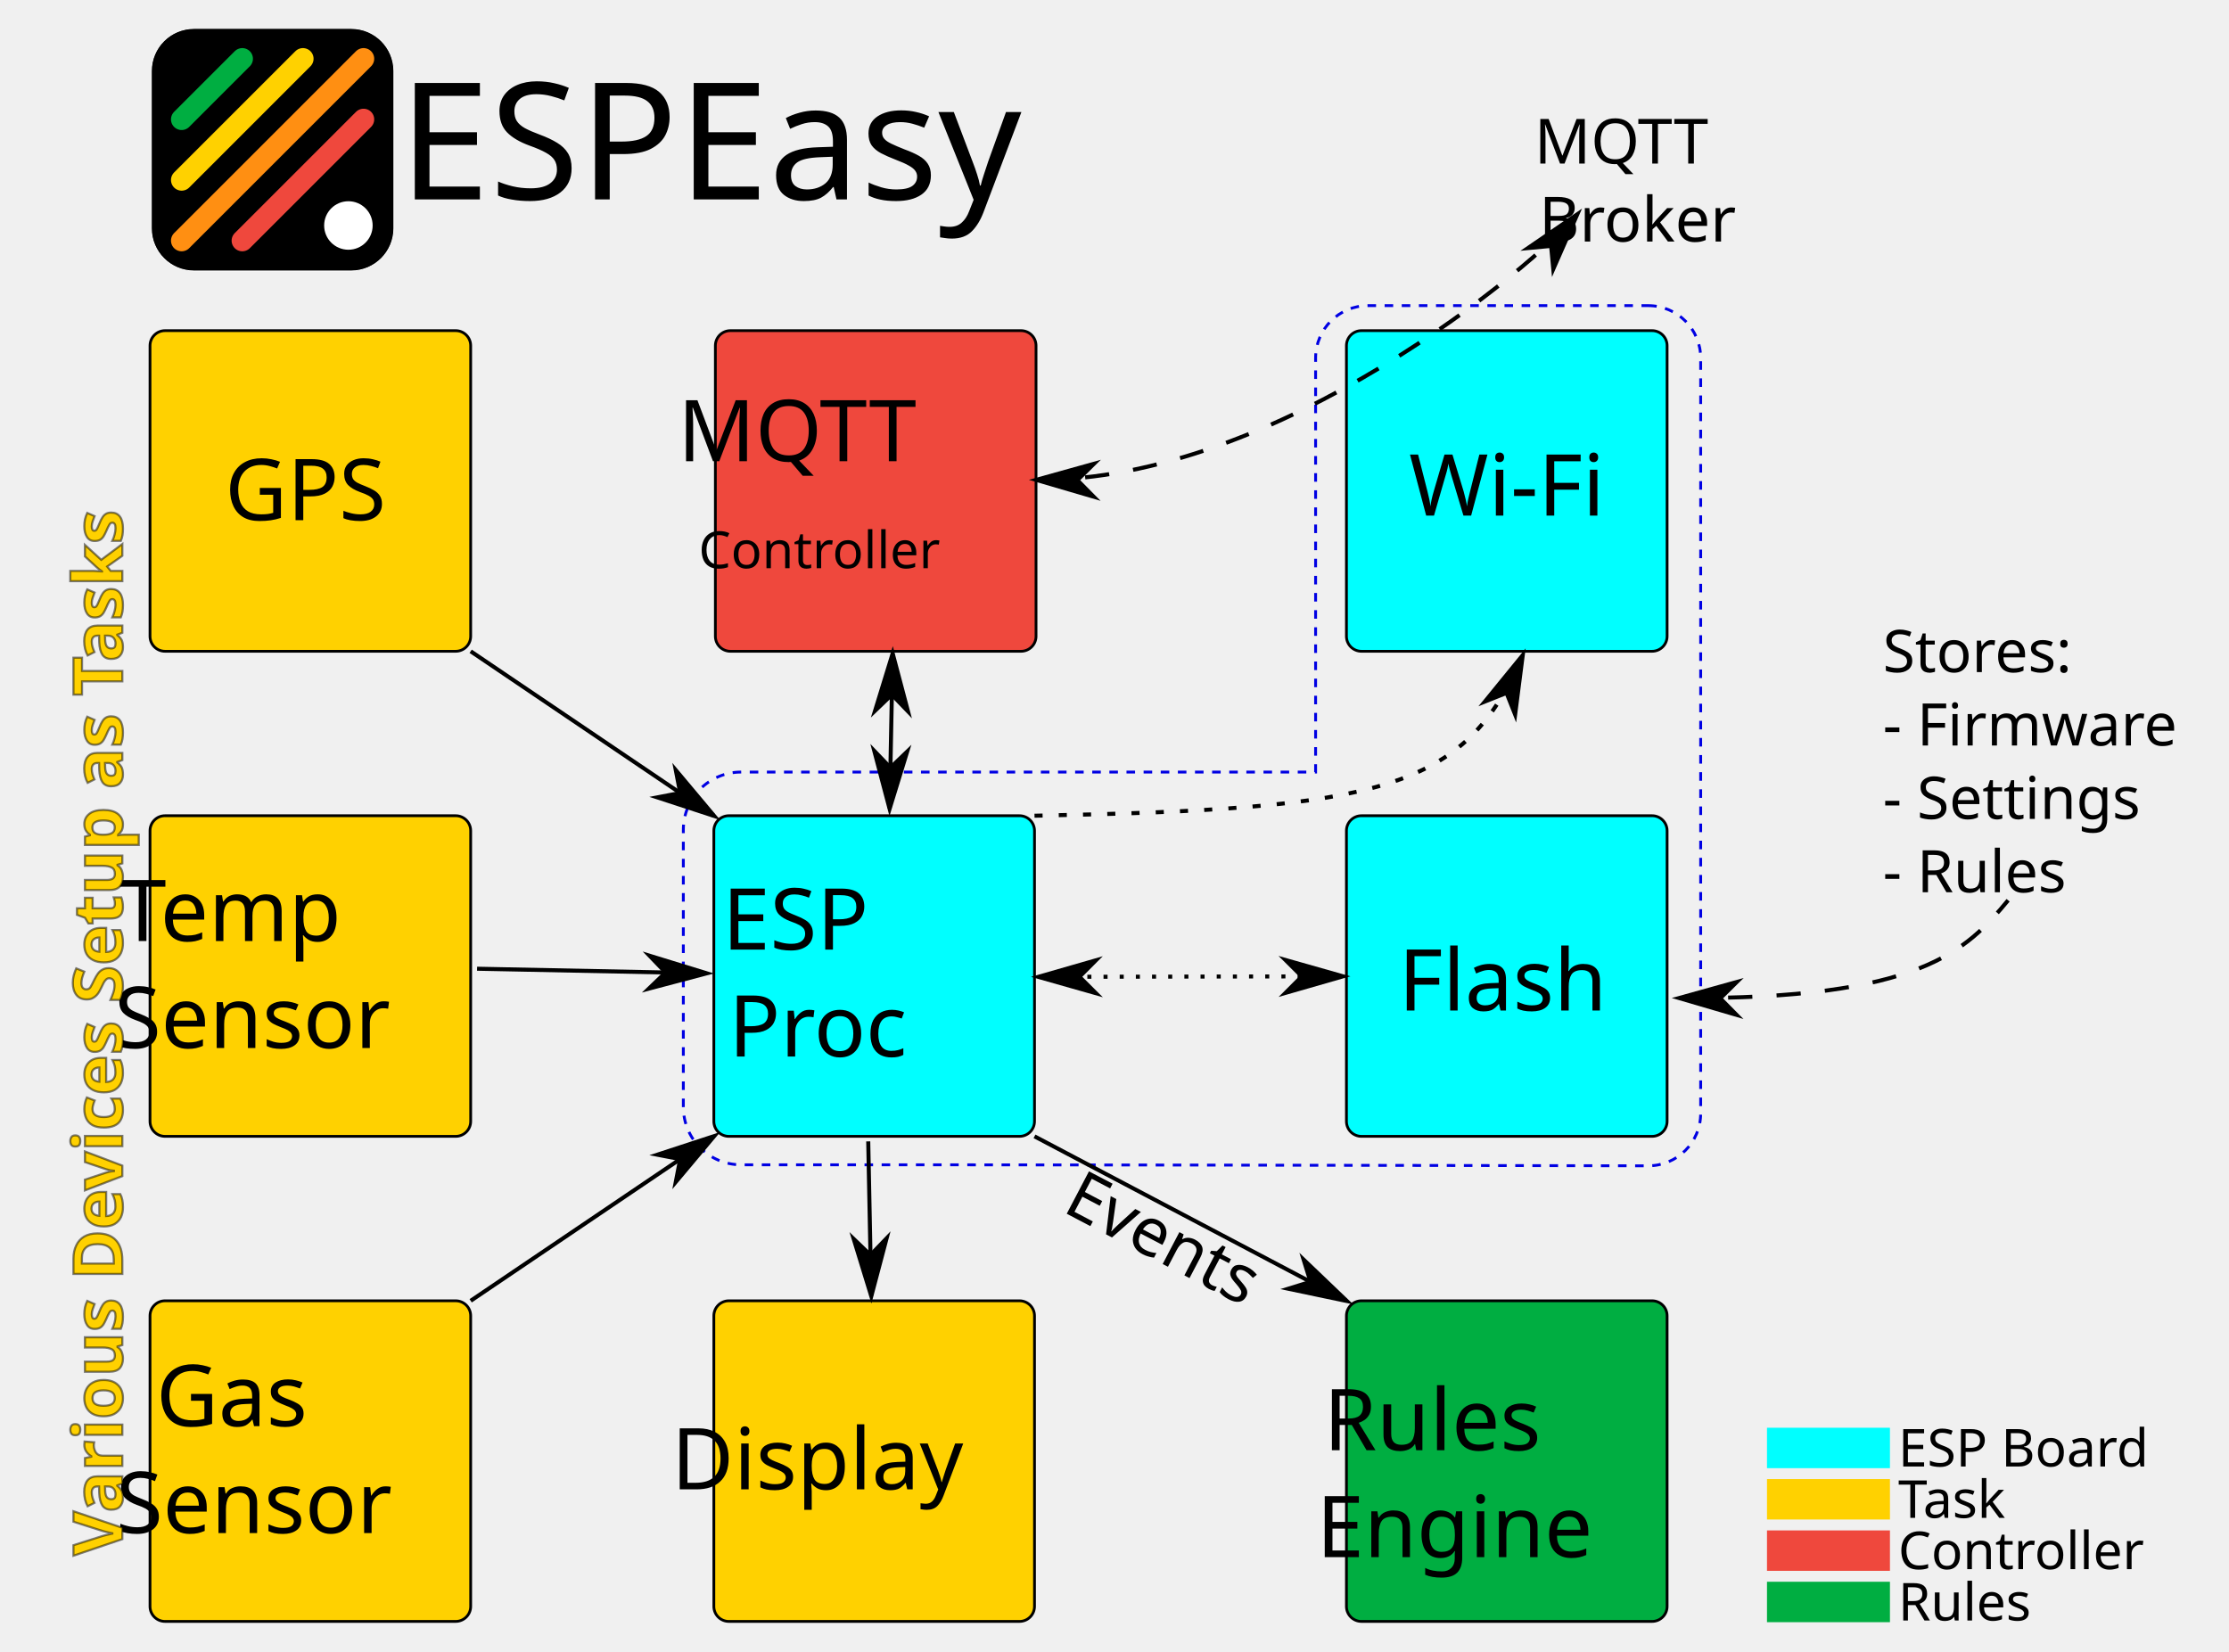
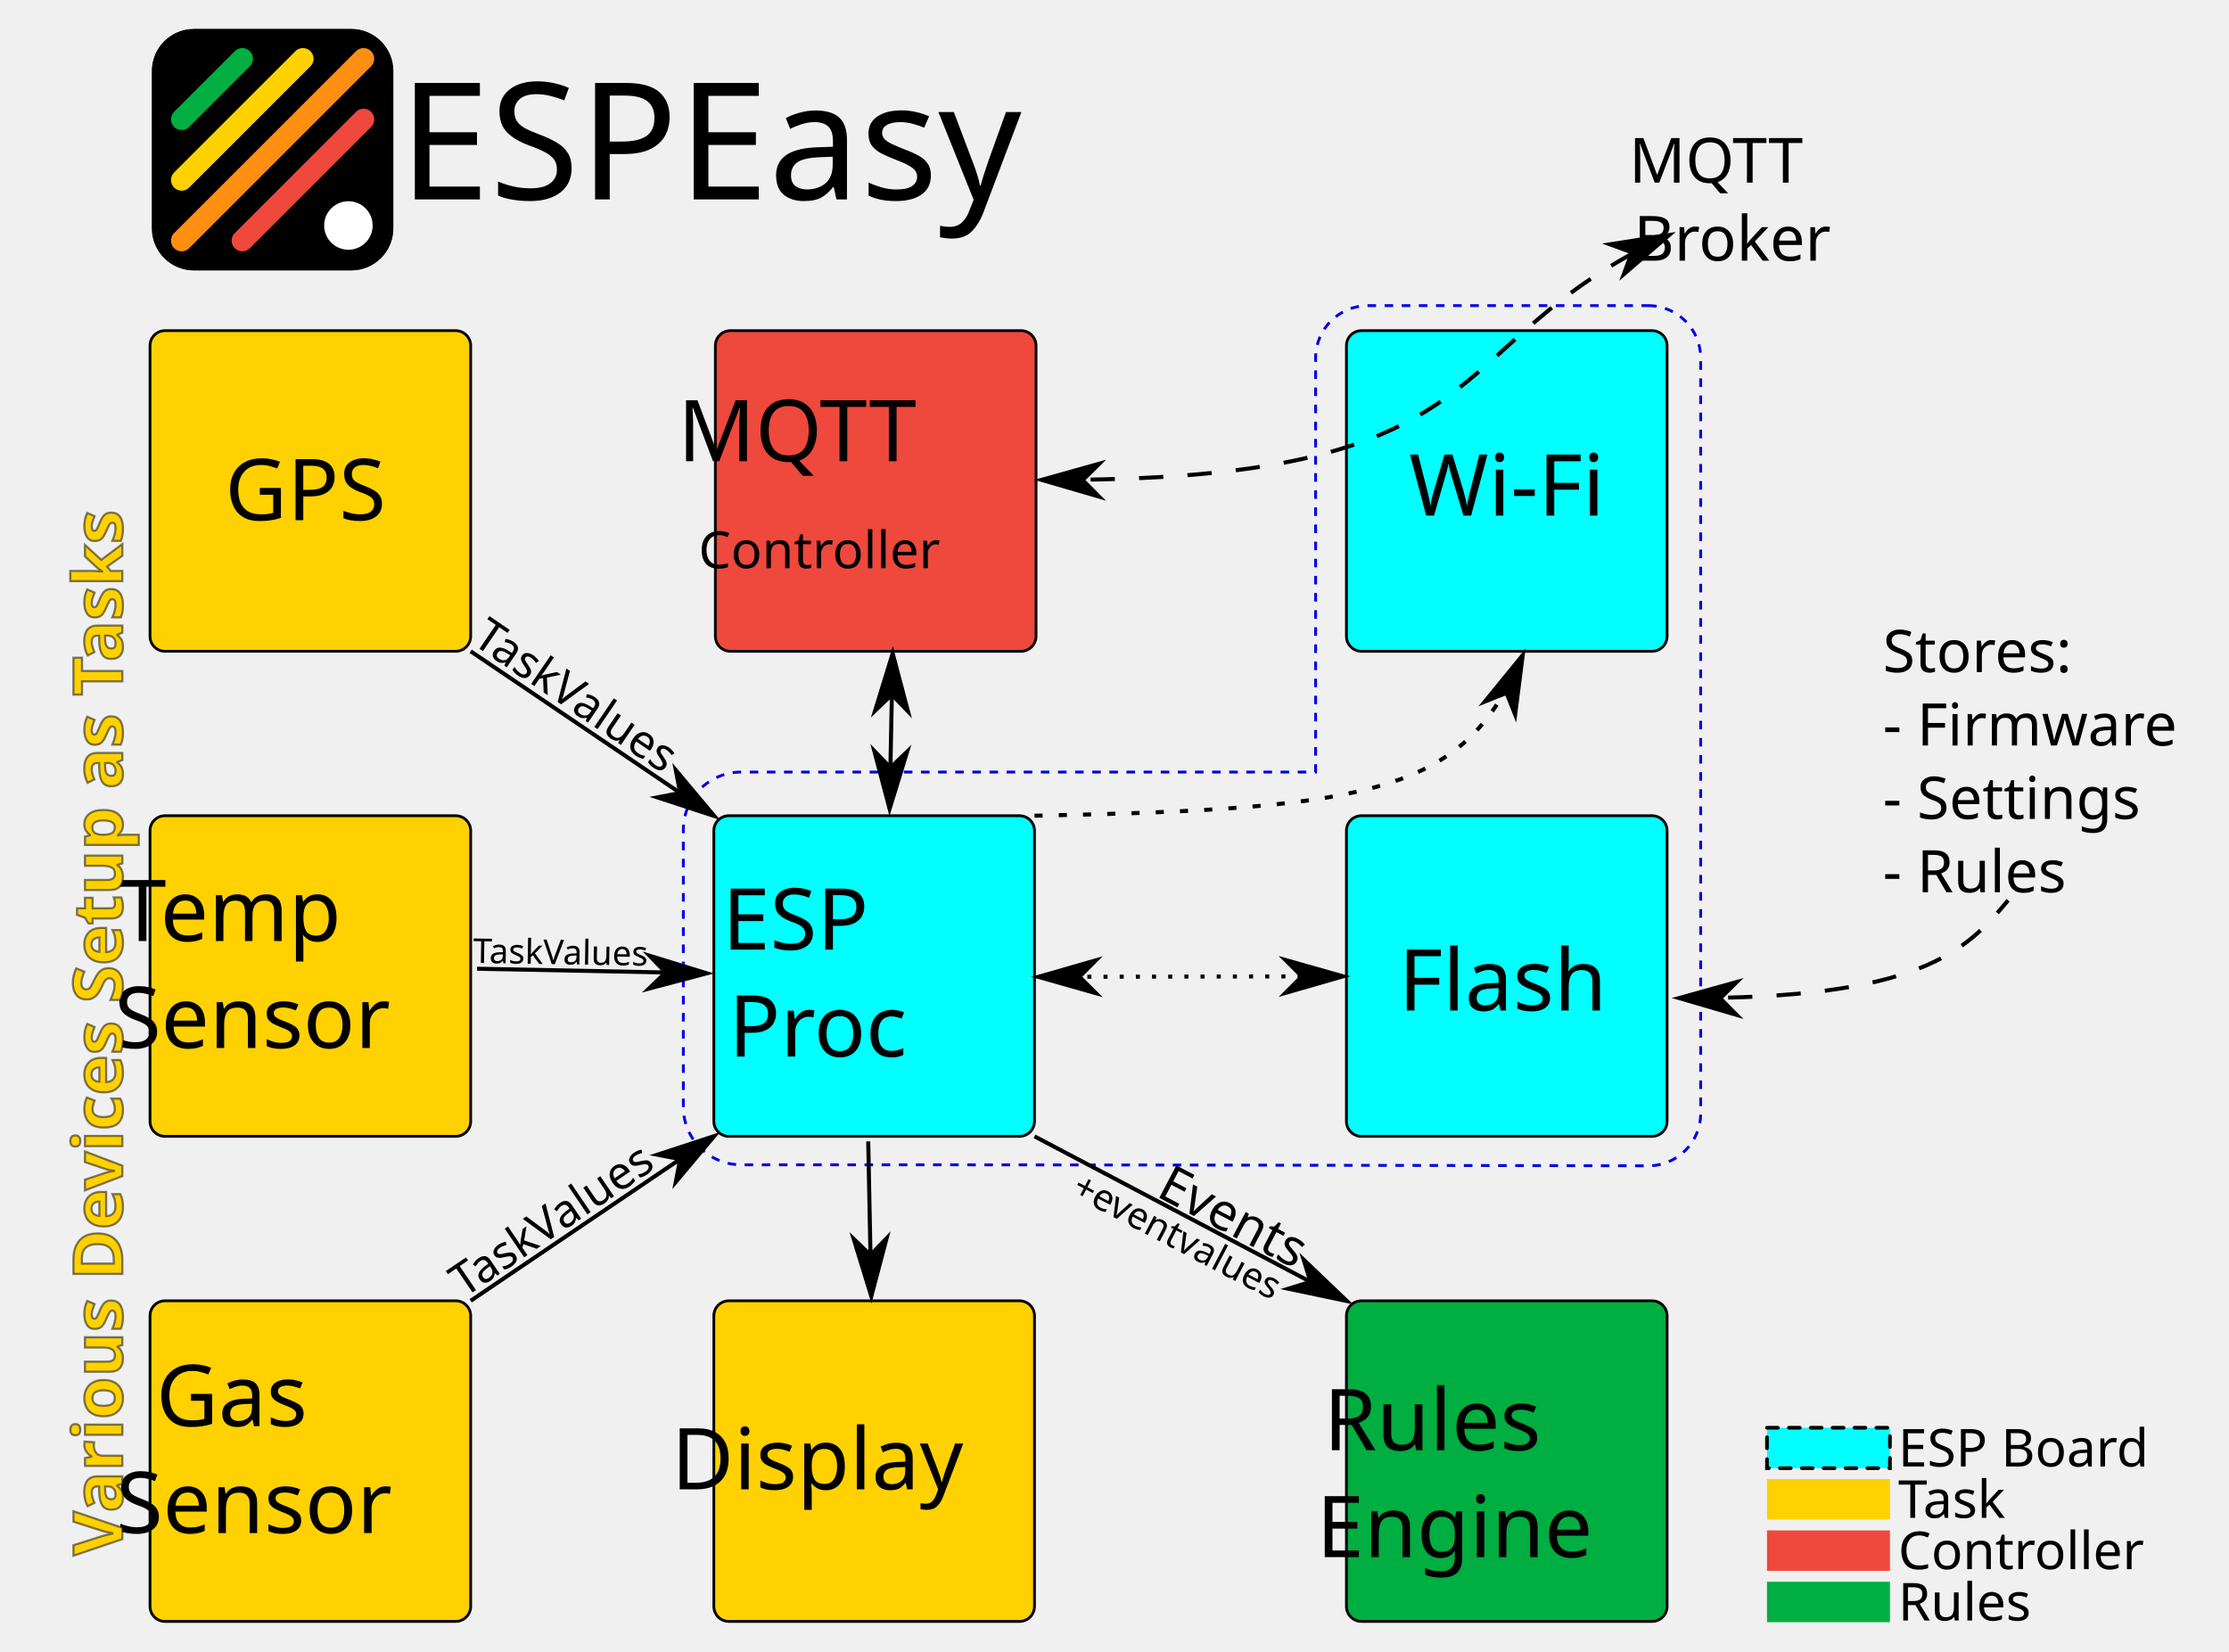
<svg xmlns="http://www.w3.org/2000/svg" id="svg8" version="1.1" viewBox="0 0 275.689 204.328" height="204.328mm" width="275.689mm">
  <defs id="defs2">
    <marker orient="auto" refY="0" refX="0" id="marker1374" style="overflow:visible">
      <path id="path1372" d="M 0,0 5,-5 -12.5,0 5,5 Z" style="fill:#000000;fill-opacity:1;fill-rule:evenodd;stroke:#000000;stroke-width:1pt;stroke-opacity:1" transform="matrix(-0.8,0,0,-0.8,-10,0)" />
    </marker>
    <marker style="overflow:visible" id="marker1068" refX="0" refY="0" orient="auto" viewBox="0 0 17.774 10.156" markerWidth="17.774" markerHeight="10.156" preserveAspectRatio="xMidYMid">
      <path transform="matrix(0.8,0,0,0.8,10,0)" style="fill:#000000;fill-opacity:1;fill-rule:evenodd;stroke:#000000;stroke-width:1pt;stroke-opacity:1" d="M 0,0 5,-5 -12.5,0 5,5 Z" id="path1066" />
    </marker>
    <marker orient="auto" refY="0" refX="0" id="marker2362" style="overflow:visible">
      <path id="path2360" d="M 0,0 5,-5 -12.5,0 5,5 Z" style="fill:#000000;fill-opacity:1;fill-rule:evenodd;stroke:#000000;stroke-width:1pt;stroke-opacity:1" transform="matrix(-0.8,0,0,-0.8,-10,0)" />
    </marker>
    <marker orient="auto" refY="0" refX="0" id="marker1742" style="overflow:visible">
      <path id="path1740" d="M 0,0 5,-5 -12.5,0 5,5 Z" style="fill:#000000;fill-opacity:1;fill-rule:evenodd;stroke:#000000;stroke-width:1pt;stroke-opacity:1" transform="matrix(0.8,0,0,0.8,10,0)" />
    </marker>
    <marker style="overflow:visible" id="Arrow1Lstart" refX="0" refY="0" orient="auto">
      <path transform="matrix(0.8,0,0,0.8,10,0)" style="fill:#000000;fill-opacity:1;fill-rule:evenodd;stroke:#000000;stroke-width:1pt;stroke-opacity:1" d="M 0,0 5,-5 -12.5,0 5,5 Z" id="path1079" />
    </marker>
    <marker style="overflow:visible" id="marker1586" refX="0" refY="0" orient="auto">
      <path transform="matrix(-0.8,0,0,-0.8,-10,0)" style="fill:#000000;fill-opacity:1;fill-rule:evenodd;stroke:#000000;stroke-width:1pt;stroke-opacity:1" d="M 0,0 5,-5 -12.5,0 5,5 Z" id="path1584" />
    </marker>
    <marker orient="auto" refY="0" refX="0" id="marker1527" style="overflow:visible">
      <path id="path1525" d="M 0,0 5,-5 -12.5,0 5,5 Z" style="fill:#000000;fill-opacity:1;fill-rule:evenodd;stroke:#000000;stroke-width:1pt;stroke-opacity:1" transform="matrix(-0.8,0,0,-0.8,-10,0)" />
    </marker>
    <marker style="overflow:visible" id="marker1479" refX="0" refY="0" orient="auto">
      <path transform="matrix(-0.8,0,0,-0.8,-10,0)" style="fill:#000000;fill-opacity:1;fill-rule:evenodd;stroke:#000000;stroke-width:1pt;stroke-opacity:1" d="M 0,0 5,-5 -12.5,0 5,5 Z" id="path1477" />
    </marker>
    <marker orient="auto" refY="0" refX="0" id="marker1437" style="overflow:visible">
      <path id="path1435" d="M 0,0 5,-5 -12.5,0 5,5 Z" style="fill:#000000;fill-opacity:1;fill-rule:evenodd;stroke:#000000;stroke-width:1pt;stroke-opacity:1" transform="matrix(-0.8,0,0,-0.8,-10,0)" />
    </marker>
    <marker style="overflow:visible" id="marker1401" refX="0" refY="0" orient="auto">
      <path transform="matrix(-0.8,0,0,-0.8,-10,0)" style="fill:#000000;fill-opacity:1;fill-rule:evenodd;stroke:#000000;stroke-width:1pt;stroke-opacity:1" d="M 0,0 5,-5 -12.5,0 5,5 Z" id="path1399" />
    </marker>
    <marker orient="auto" refY="0" refX="0" id="marker1359" style="overflow:visible">
      <path id="path1357" d="M 0,0 5,-5 -12.5,0 5,5 Z" style="fill:#000000;fill-opacity:1;fill-rule:evenodd;stroke:#000000;stroke-width:1pt;stroke-opacity:1" transform="matrix(-0.8,0,0,-0.8,-10,0)" />
    </marker>
    <marker style="overflow:visible" id="Arrow1Lend" refX="0" refY="0" orient="auto">
      <path transform="matrix(-0.8,0,0,-0.8,-10,0)" style="fill:#000000;fill-opacity:1;fill-rule:evenodd;stroke:#000000;stroke-width:1pt;stroke-opacity:1" d="M 0,0 5,-5 -12.5,0 5,5 Z" id="path1082" />
    </marker>
  </defs>
  <g id="layer1" transform="translate(-9.220799,-3.207234)">
    <rect style="fill:#00ffff;stroke:#000000;stroke-width:0.34;stroke-opacity:1;fill-opacity:1" id="rect1368" width="39.66" height="39.66" x="175.752" y="44.106" ry="1.857" />
    <rect ry="1.857" y="164.106" x="175.752" height="39.66" width="39.66" id="rect863" style="fill:#00ae41;fill-opacity:1;stroke:#000000;stroke-width:0.34;stroke-opacity:1" />
    <rect ry="1.857" y="44.106" x="27.775" height="39.66" width="39.66" id="rect833" style="fill:#ffd100;fill-opacity:1;stroke:#000000;stroke-width:0.34;stroke-opacity:1" />
    <text id="text837" y="67.547" x="37.042" style="font-style:normal;font-weight:normal;font-size:10.583px;line-height:1.25;font-family:sans-serif;fill:#000000;fill-opacity:1;stroke:none;stroke-width:0.265" xml:space="preserve">
      <tspan style="stroke-width:0.265" y="67.547" x="37.042" id="tspan835">GPS</tspan>
    </text>
    <rect style="fill:#ffd100;fill-opacity:1;stroke:#000000;stroke-width:0.34;stroke-opacity:1" id="rect839" width="39.66" height="39.66" x="27.775" y="104.106" ry="1.857" />
    <text xml:space="preserve" style="font-style:normal;font-weight:normal;font-size:10.583px;line-height:1.25;font-family:sans-serif;fill:#000000;fill-opacity:1;stroke:none;stroke-width:0.265" x="47.301" y="119.61" id="text843">
      <tspan id="tspan841" x="47.301" y="119.61" style="text-align:center;text-anchor:middle;stroke-width:0.265">Temp</tspan>
      <tspan x="47.301" y="132.839" style="text-align:center;text-anchor:middle;stroke-width:0.265" id="tspan1549">Sensor</tspan>
    </text>
    <rect style="fill:#00ffff;stroke:#000000;stroke-width:0.34;stroke-opacity:1" id="rect845" width="39.66" height="39.66" x="97.511" y="104.106" ry="1.857" />
    <text xml:space="preserve" style="font-style:normal;font-weight:normal;font-size:10.583px;line-height:1.25;font-family:sans-serif;fill:#000000;fill-opacity:1;stroke:none;stroke-width:0.265" x="117.243" y="120.668" id="text849">
      <tspan id="tspan847" x="117.243" y="120.668" style="text-align:center;text-anchor:middle;stroke-width:0.265">ESP</tspan>
      <tspan x="117.243" y="133.897" style="text-align:center;text-anchor:middle;stroke-width:0.265" id="tspan1052">Proc</tspan>
    </text>
    <rect ry="1.857" y="164.106" x="97.511" height="39.66" width="39.66" id="rect851" style="fill:#ffd100;fill-opacity:1;stroke:#000000;stroke-width:0.34;stroke-opacity:1" />
    <rect style="fill:#00ffff;stroke:#000000;stroke-width:0.34;stroke-opacity:1" id="rect857" width="39.66" height="39.66" x="175.752" y="104.106" ry="1.857" />
    <text id="text867" y="128.205" x="182.185" style="font-style:normal;font-weight:normal;font-size:10.583px;line-height:1.25;font-family:sans-serif;fill:#000000;fill-opacity:1;stroke:none;stroke-width:0.265" xml:space="preserve">
      <tspan style="stroke-width:0.265" y="128.205" x="182.185" id="tspan865">Flash</tspan>
    </text>
    <rect ry="1.857" y="44.106" x="97.7" height="39.66" width="39.66" id="rect883" style="fill:#ef483d;stroke:#000000;stroke-width:0.34;stroke-opacity:1;fill-opacity:1" />
    <text id="text889" y="66.98" x="183.489" style="font-style:normal;font-weight:normal;font-size:10.583px;line-height:1.25;font-family:sans-serif;fill:#000000;fill-opacity:1;stroke:none;stroke-width:0.265" xml:space="preserve">
      <tspan style="stroke-width:0.265" y="66.98" x="183.489" id="tspan887">Wi-Fi</tspan>
    </text>
    <path d="m 213.071,41.011 c 3.598,0 6.494,2.896 6.494,6.494 v 93.412 c 0,3.598 -2.896,6.494 -6.494,6.494 -37.746,-0.073 -78.9,-0.14 -112.175,-0.128 -3.965,0 -7.158,-3.192 -7.158,-7.158 v -34.262 c 0,-3.965 3.192,-7.158 7.158,-7.158 h 71.043 V 47.504 c 0,-3.598 2.897,-6.494 6.494,-6.494 z" style="fill:none;stroke:#0000e3;stroke-width:0.353;stroke-miterlimit:4;stroke-dasharray:1.059, 1.059;stroke-dashoffset:0;stroke-opacity:1" id="rect1075" />
    <path id="path1077" d="m 68.225,123.031 28.348,0.567" style="fill:none;stroke:#000000;stroke-width:0.5;stroke-linecap:butt;stroke-linejoin:miter;stroke-miterlimit:4;stroke-dasharray:none;stroke-opacity:1;marker-end:url(#Arrow1Lend)" />
    <path id="path1355" d="M 67.435,83.766 97.511,104.106" style="fill:none;stroke:#000000;stroke-width:0.5;stroke-linecap:butt;stroke-linejoin:miter;stroke-miterlimit:4;stroke-dasharray:none;stroke-opacity:1;marker-end:url(#marker1359)" />
    <path id="path1397" d="M 67.435,164.106 97.511,143.766" style="fill:none;stroke:#000000;stroke-width:0.5;stroke-linecap:butt;stroke-linejoin:miter;stroke-miterlimit:4;stroke-dasharray:none;stroke-opacity:1;marker-end:url(#marker1401)" />
    <path id="path1433" d="m 116.606,144.387 0.378,19.088" style="fill:none;stroke:#000000;stroke-width:0.5;stroke-linecap:butt;stroke-linejoin:miter;stroke-miterlimit:4;stroke-dasharray:none;stroke-opacity:1;marker-end:url(#marker1437)" />
    <g id="g1256" transform="translate(-149.1364,-170.1171)">
      <g id="g885" transform="matrix(0.2645833,0,0,0.2645833,173.5756,173.3431)">
        <path stroke="none" fill="#000000" d="M 13.218,106.68 V 33.144 c 0,-11.005 8.921,-19.926 19.926,-19.926 h 73.536 c 11,0 19.93,8.921 19.93,19.926 v 73.536 c 0,11 -8.93,19.93 -19.93,19.93 H 33.144 c -11.005,0 -19.926,-8.93 -19.926,-19.93 z M 126.61,13.218" id="path25" />
        <path stroke="#ffffff" stroke-width="0.399" fill="none" d="M 13.218,106.68 V 33.144 c 0,-11.005 8.921,-19.926 19.926,-19.926 h 73.536 c 11,0 19.93,8.921 19.93,19.926 v 73.536 c 0,11 -8.93,19.93 -19.93,19.93 H 33.144 c -11.005,0 -19.926,-8.93 -19.926,-19.93 z M 126.61,13.218" id="path27" />
        <path stroke="#00ae41" stroke-width="9.963" stroke-linecap="round" fill="none" d="M 27.392,55.739 55.739,27.392" id="path29" />
        <path stroke="#ffd100" stroke-width="9.963" stroke-linecap="round" fill="none" d="M 27.392,84.085 84.085,27.392" id="path31" />
        <path stroke="#ff8f12" stroke-width="9.963" stroke-linecap="round" fill="none" d="M 27.392,112.43 112.43,27.392" id="path33" />
        <path stroke="#ef483d" stroke-width="9.963" stroke-linecap="round" fill="none" d="M 55.739,112.43 112.43,55.739" id="path35" />
        <path stroke="none" fill="#ffffff" d="m 116.68,105.35 c 0,-6.267 -5.07,-11.343 -11.33,-11.343 -6.267,0 -11.343,5.076 -11.343,11.343 0,6.26 5.076,11.33 11.343,11.33 6.26,0 11.33,-5.07 11.33,-11.33 z m -11.33,0" id="path37" />
      </g>
      <text xml:space="preserve" style="font-style:normal;font-weight:normal;font-size:20.174px;line-height:1.25;font-family:sans-serif;fill:#000000;fill-opacity:1;stroke:none;stroke-width:0.504" x="207.71" y="197.99" id="text949">
        <tspan x="207.71" y="197.99" style="font-style:normal;font-variant:normal;font-weight:normal;font-stretch:normal;font-family:Calibri;-inkscape-font-specification:Calibri;stroke-width:0.504" id="tspan1037">ESPEasy</tspan>
      </text>
    </g>
    <path id="path1475" d="m 137.171,143.766 38.581,20.34" style="fill:none;stroke:#000000;stroke-width:0.5;stroke-linecap:butt;stroke-linejoin:miter;stroke-miterlimit:4;stroke-dasharray:none;stroke-opacity:1;marker-end:url(#marker1479)" />
    <path id="path1523" d="m 137.707,124.038 37.563,-0.066" style="fill:none;stroke:#000000;stroke-width:0.5;stroke-linecap:butt;stroke-linejoin:miter;stroke-miterlimit:4;stroke-dasharray:0.5,1.5;stroke-dashoffset:0;stroke-opacity:1;marker-start:url(#marker1742);marker-end:url(#marker1527)" />
    <path id="path1582" d="M 119.629,84.1 119.251,103.188" style="fill:none;stroke:#000000;stroke-width:0.5;stroke-linecap:butt;stroke-linejoin:miter;stroke-miterlimit:4;stroke-dasharray:none;stroke-dashoffset:0;stroke-opacity:1;marker-start:url(#Arrow1Lstart);marker-end:url(#marker1586)" />
-     <text id="text1942" y="23.437" x="216.772" style="font-style:normal;font-weight:normal;font-size:7.719px;line-height:1.25;font-family:sans-serif;fill:#000000;fill-opacity:1;stroke:none;stroke-width:0.193" xml:space="preserve">
-       <tspan id="tspan2258" style="text-align:center;text-anchor:middle;stroke-width:0.193" y="23.437" x="216.772">MQTT</tspan>
-       <tspan style="text-align:center;text-anchor:middle;stroke-width:0.193" y="33.086" x="216.772" id="tspan1030">Broker</tspan>
+     <text id="text1942" y="25.8" x="228.489" style="font-style:normal;font-weight:normal;font-size:7.719px;line-height:1.25;font-family:sans-serif;fill:#000000;fill-opacity:1;stroke:none;stroke-width:0.193" xml:space="preserve">
+       <tspan id="tspan2258" style="text-align:center;text-anchor:middle;stroke-width:0.193" y="25.8" x="228.489">MQTT</tspan>
+       <tspan style="text-align:center;text-anchor:middle;stroke-width:0.193" y="35.449" x="228.489" id="tspan1030">Broker</tspan>
    </text>
    <path id="path1944" d="m 216.958,126.66 c 29.795,0.194 35.483,-5.881 40.632,-12.095" style="fill:none;stroke:#000000;stroke-width:0.5;stroke-linecap:butt;stroke-linejoin:miter;stroke-miterlimit:4;stroke-dasharray:3, 3;stroke-dashoffset:0;stroke-opacity:1;marker-start:url(#marker1068)" />
    <text id="text2036" y="86.343" x="242.092" style="font-style:normal;font-weight:normal;font-size:7.262px;line-height:1.25;font-family:sans-serif;fill:#000000;fill-opacity:1;stroke:none;stroke-width:0.182" xml:space="preserve">
      <tspan id="tspan2038" style="stroke-width:0.182" y="86.343" x="242.092">Stores:</tspan>
      <tspan style="stroke-width:0.182" y="95.42" x="242.092" id="tspan1531">- Firmware</tspan>
      <tspan style="stroke-width:0.182" y="104.498" x="242.092" id="tspan1240">- Settings</tspan>
      <tspan style="stroke-width:0.182" y="113.575" x="242.092" id="tspan1244">- Rules</tspan>
    </text>
-     <path style="fill:none;stroke:#000000;stroke-width:0.5;stroke-linecap:butt;stroke-linejoin:miter;stroke-miterlimit:4;stroke-dasharray:3, 3;stroke-dashoffset:0;stroke-opacity:1;marker-end:url(#marker2362);marker-start:url(#marker1068)" d="m 137.446,62.565 c 29.795,0.194 61.676,-26.594 66.825,-32.809" id="path2358" />
+     <path style="fill:none;stroke:#000000;stroke-width:0.5;stroke-linecap:butt;stroke-linejoin:miter;stroke-miterlimit:4;stroke-dasharray:3, 3;stroke-dashoffset:0;stroke-opacity:1;marker-start:url(#marker1068);marker-end:url(#marker2362)" d="M 138.107,62.565 C 196.534,62.853 186.081,45.988 215.61,32.308" id="path2358" />
    <rect ry="1.857" y="164.106" x="27.775" height="39.66" width="39.66" id="rect1046" style="fill:#ffd100;fill-opacity:1;stroke:#000000;stroke-width:0.34;stroke-opacity:1" />
    <text id="text1050" y="179.609" x="47.518" style="font-style:normal;font-weight:normal;font-size:10.583px;line-height:1.25;font-family:sans-serif;fill:#000000;fill-opacity:1;stroke:none;stroke-width:0.265" xml:space="preserve">
      <tspan style="text-align:center;text-anchor:middle;stroke-width:0.265" y="179.609" x="47.518" id="tspan1048">Gas</tspan>
      <tspan style="text-align:center;text-anchor:middle;stroke-width:0.265" y="192.838" x="47.518" id="tspan1551">Sensor</tspan>
    </text>
    <text id="text1366" y="182.59" x="196.005" style="font-style:normal;font-weight:normal;font-size:10.583px;line-height:1.25;font-family:sans-serif;fill:#000000;fill-opacity:1;stroke:none;stroke-width:0.265" xml:space="preserve">
      <tspan id="tspan1364" style="text-align:center;text-anchor:middle;stroke-width:0.265" y="182.59" x="196.005">Rules</tspan>
      <tspan style="text-align:center;text-anchor:middle;stroke-width:0.265" y="195.819" x="196.005" id="tspan1501">Engine</tspan>
    </text>
    <path style="fill:none;stroke:#000000;stroke-width:0.5;stroke-linecap:butt;stroke-linejoin:miter;stroke-miterlimit:4;stroke-dasharray:1, 2;stroke-dashoffset:0;stroke-opacity:1;marker-end:url(#marker1374)" d="m 137.171,104.106 c 43.006,-0.83 53.201,-3.137 60.363,-19.805" id="path1370" />
-     <text xml:space="preserve" style="font-style:normal;font-weight:normal;font-size:8.295px;line-height:1.25;font-family:sans-serif;fill:#000000;fill-opacity:1;stroke:none;stroke-width:0.207" x="195.4" y="70.284" id="text1505" transform="rotate(27.65992)">
-       <tspan id="tspan1503" x="195.4" y="70.284" style="stroke-width:0.207">Events</tspan>
+     <text xml:space="preserve" style="font-style:normal;font-weight:normal;font-size:4.586px;line-height:1.25;font-family:sans-serif;fill:#000000;fill-opacity:1;stroke:none;stroke-width:0.207" x="195.478" y="67.974" id="text1505" transform="rotate(27.65992)">
+       <tspan id="tspan1503" x="195.478" y="67.974" style="font-size:4.586px;stroke-width:0.207">+eventvalues</tspan>
    </text>
    <g id="g1545" transform="translate(64.40592,171.6831)">
-       <rect y="8.126" x="163.361" height="5" width="15.208" id="rect1507" style="fill:#00ffff;fill-opacity:1;stroke:none;stroke-width:0.551;stroke-linecap:round;stroke-miterlimit:4;stroke-dasharray:3.307, 3.307;stroke-dashoffset:0" />
+       <rect y="8.126" x="163.361" height="5" width="15.208" id="rect1507" style="fill:#00ffff;fill-opacity:1;stroke:#000000;stroke-width:0.451;stroke-linecap:round;stroke-miterlimit:4;stroke-dasharray:1.353, 1.353;stroke-dashoffset:0;stroke-opacity:1" ry="2.7755576e-17" />
      <text id="text1511" y="12.919" x="179.588" style="font-style:normal;font-weight:normal;font-size:6.461px;line-height:1.25;font-family:sans-serif;fill:#000000;fill-opacity:1;stroke:none;stroke-width:0.162" xml:space="preserve">
        <tspan style="stroke-width:0.162" y="12.919" x="179.588" id="tspan1509">ESP Board</tspan>
      </text>
      <rect style="fill:#ffd100;fill-opacity:1;stroke:none;stroke-width:0.551;stroke-linecap:round;stroke-miterlimit:4;stroke-dasharray:3.307, 3.307;stroke-dashoffset:0" id="rect1513" width="15.208" height="5" x="163.361" y="14.476" />
      <text xml:space="preserve" style="font-style:normal;font-weight:normal;font-size:6.461px;line-height:1.25;font-family:sans-serif;fill:#000000;fill-opacity:1;stroke:none;stroke-width:0.162" x="179.588" y="19.269" id="text1517">
        <tspan id="tspan1515" x="179.588" y="19.269" style="stroke-width:0.162">Task</tspan>
      </text>
      <rect y="20.826" x="163.361" height="5" width="15.208" id="rect1519" style="fill:#ef483d;fill-opacity:1;stroke:none;stroke-width:0.551;stroke-linecap:round;stroke-miterlimit:4;stroke-dasharray:3.307, 3.307;stroke-dashoffset:0" />
      <text id="text1523" y="25.619" x="179.588" style="font-style:normal;font-weight:normal;font-size:6.461px;line-height:1.25;font-family:sans-serif;fill:#000000;fill-opacity:1;stroke:none;stroke-width:0.162" xml:space="preserve">
        <tspan style="stroke-width:0.162" y="25.619" x="179.588" id="tspan1521">Controller</tspan>
      </text>
      <rect style="fill:#00ae41;fill-opacity:1;stroke:none;stroke-width:0.551;stroke-linecap:round;stroke-miterlimit:4;stroke-dasharray:3.307, 3.307;stroke-dashoffset:0" id="rect1525" width="15.208" height="5" x="163.361" y="27.176" />
      <text xml:space="preserve" style="font-style:normal;font-weight:normal;font-size:6.461px;line-height:1.25;font-family:sans-serif;fill:#000000;fill-opacity:1;stroke:none;stroke-width:0.162" x="179.588" y="31.969" id="text1529">
        <tspan id="tspan1527" x="179.588" y="31.969" style="stroke-width:0.162">Rules</tspan>
      </text>
    </g>
    <text xml:space="preserve" style="font-style:normal;font-weight:normal;font-size:10.583px;line-height:1.25;font-family:sans-serif;fill:#ffd100;fill-opacity:1;stroke:#000000;stroke-width:0.265;stroke-opacity:0.5;" x="-124.085" y="24.351" id="text1731" transform="rotate(-90)">
      <tspan id="tspan1729" x="-124.085" y="24.351" style="font-style:normal;font-variant:normal;font-weight:bold;font-stretch:normal;font-size:8.467px;font-family:sans-serif;-inkscape-font-specification:'sans-serif, Bold';font-variant-ligatures:normal;font-variant-caps:normal;font-variant-numeric:normal;font-variant-east-asian:normal;text-align:center;text-anchor:middle;fill:#ffd100;fill-opacity:1;stroke-width:0.265;stroke:#000000;stroke-opacity:0.5;">Various Devices Setup as Tasks</tspan>
    </text>
    <text id="text1737" y="187.431" x="117.192" style="font-style:normal;font-weight:normal;font-size:10.583px;line-height:1.25;font-family:sans-serif;fill:#000000;fill-opacity:1;stroke:none;stroke-width:0.265" xml:space="preserve">
      <tspan id="tspan1735" style="text-align:center;text-anchor:middle;stroke-width:0.265" y="187.431" x="117.192">Display</tspan>
    </text>
    <text xml:space="preserve" style="font-style:normal;font-weight:normal;font-size:10.583px;line-height:1.25;font-family:sans-serif;fill:#000000;fill-opacity:1;stroke:none;stroke-width:0.265" x="117.439" y="60.257" id="text861">
      <tspan id="tspan869" x="117.439" y="60.257" style="text-align:center;text-anchor:middle;stroke-width:0.265">MQTT</tspan>
      <tspan x="117.439" y="73.486" style="font-size:6.35px;text-align:center;text-anchor:middle;stroke-width:0.265" id="tspan1032">Controller</tspan>
    </text>
+     <text xml:space="preserve" style="font-style:normal;font-weight:normal;font-size:6.35px;line-height:1.25;font-family:sans-serif;fill:#000000;fill-opacity:1;stroke:none;stroke-width:0.207" x="204.83" y="63.23" id="text1" transform="rotate(27.65992)">
+       <tspan id="tspan1" x="204.83" y="63.23" style="font-size:6.35px;stroke-width:0.207">Events</tspan>
+     </text>
+     <text xml:space="preserve" style="font-style:normal;font-weight:normal;font-size:5.644px;line-height:1.25;font-family:sans-serif;fill:#000000;fill-opacity:1;stroke:none;stroke-width:0.207" x="102.291" y="30.462" id="text2" transform="rotate(34.22646)">
+       <tspan id="tspan2" x="102.291" y="30.462" style="font-size:5.644px;stroke-width:0.207">TaskValues</tspan>
+     </text>
+     <text xml:space="preserve" style="font-style:normal;font-weight:normal;font-size:5.644px;line-height:1.25;font-family:sans-serif;fill:#000000;fill-opacity:1;stroke:none;stroke-width:0.207" x="-36.906" y="172.921" id="text3" transform="rotate(-34.16622)">
+       <tspan id="tspan3" x="-36.906" y="172.921" style="font-size:5.644px;stroke-width:0.207">TaskValues</tspan>
+     </text>
+     <text xml:space="preserve" style="font-style:normal;font-weight:normal;font-size:4.233px;line-height:1.25;font-family:sans-serif;fill:#000000;fill-opacity:1;stroke:none;stroke-width:0.207" x="69.671" y="121.194" id="text4" transform="rotate(0.9234467)">
+       <tspan id="tspan4" x="69.671" y="121.194" style="font-size:4.233px;stroke-width:0.207">TaskValues</tspan>
+     </text>
  </g>
</svg>
